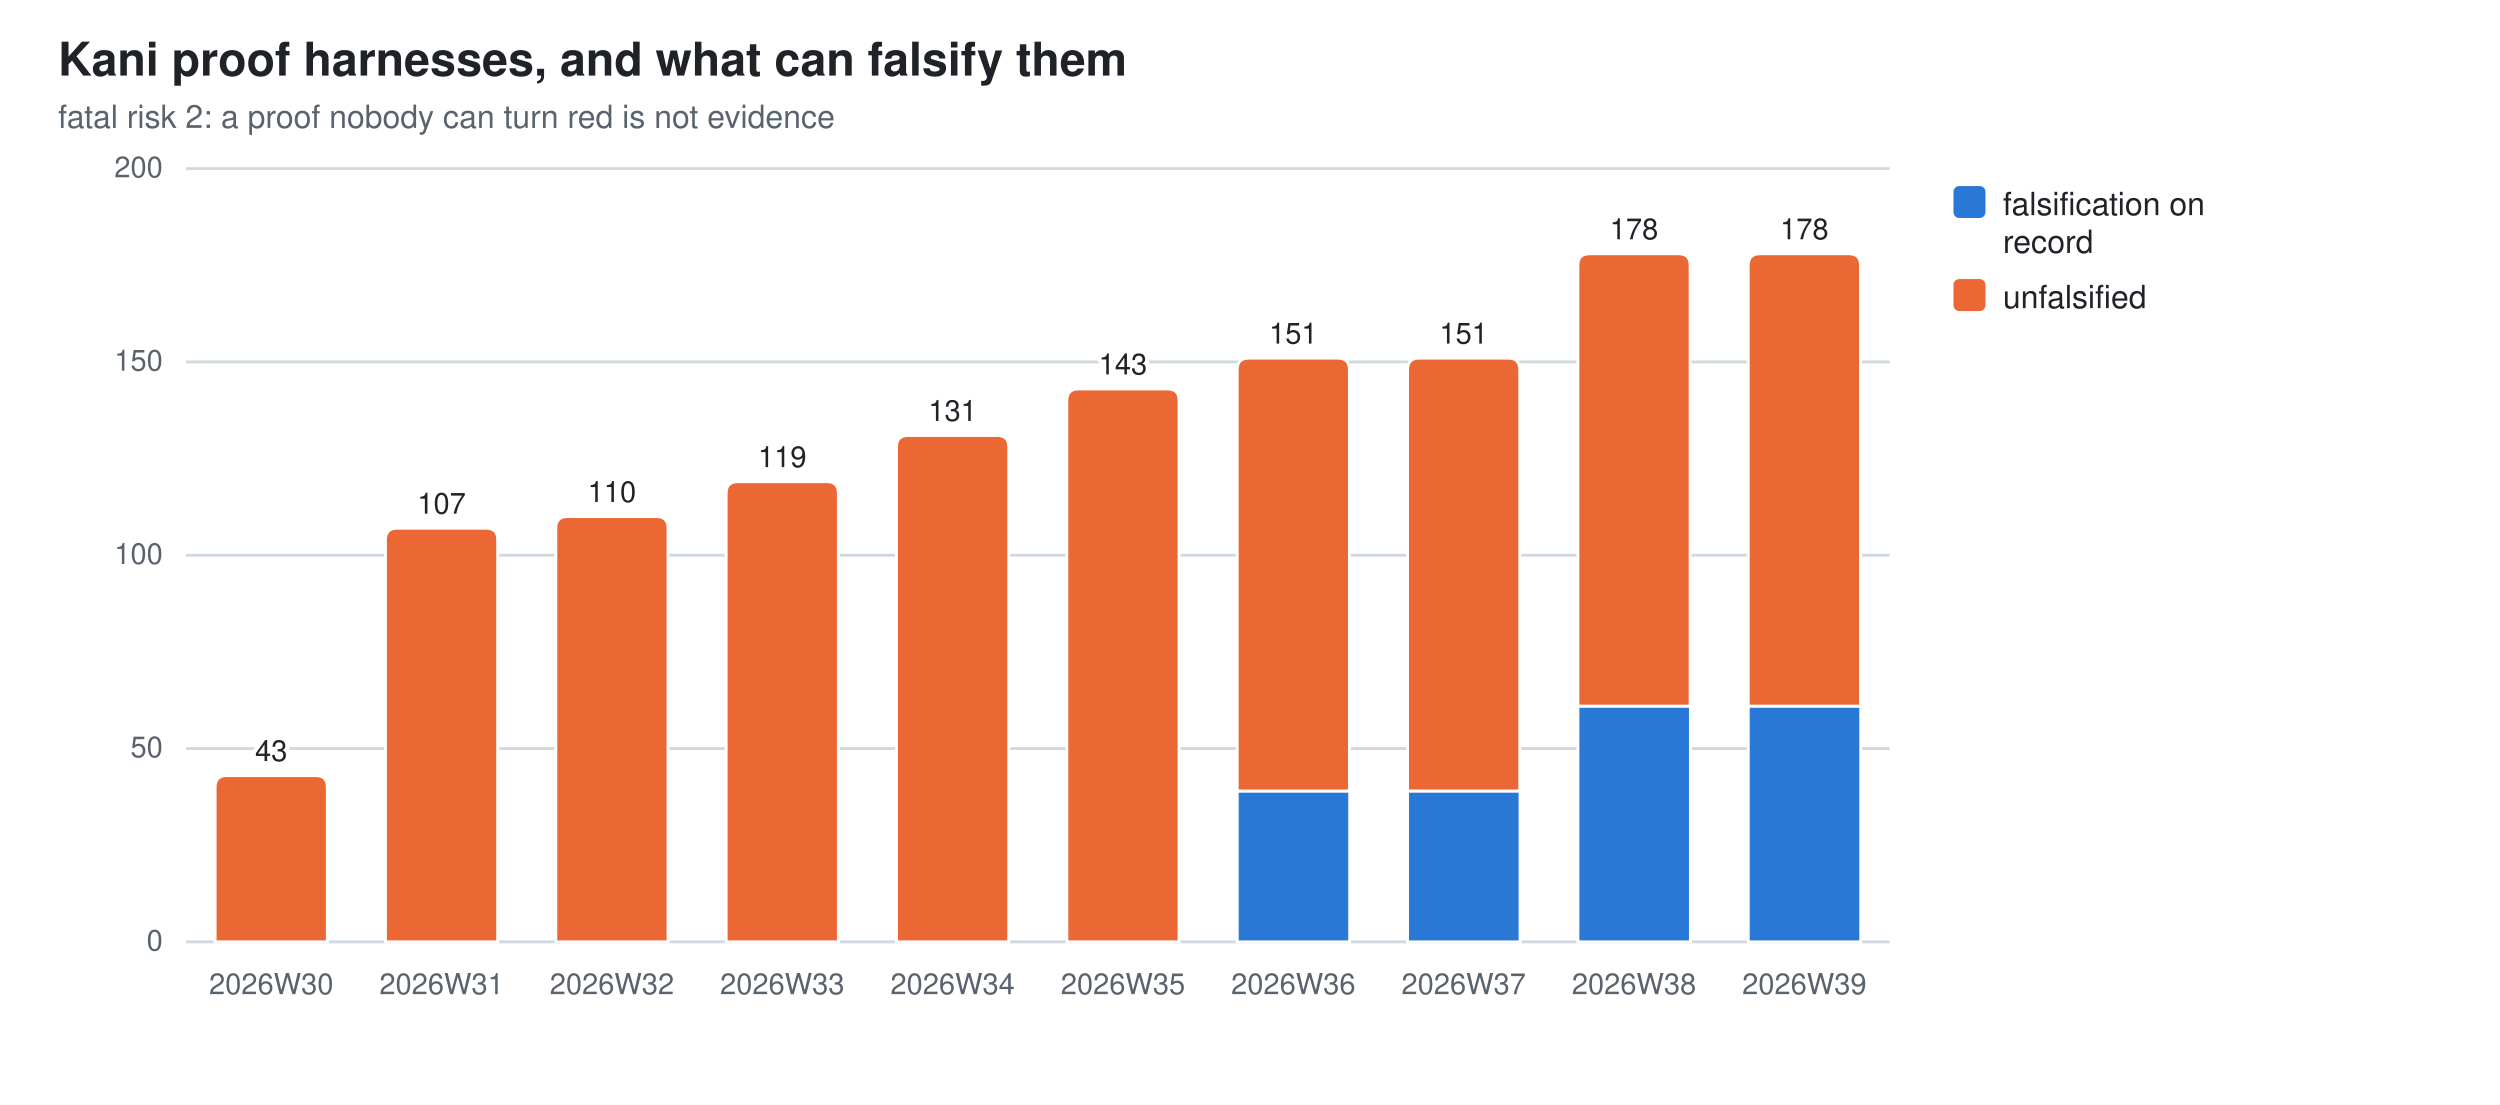
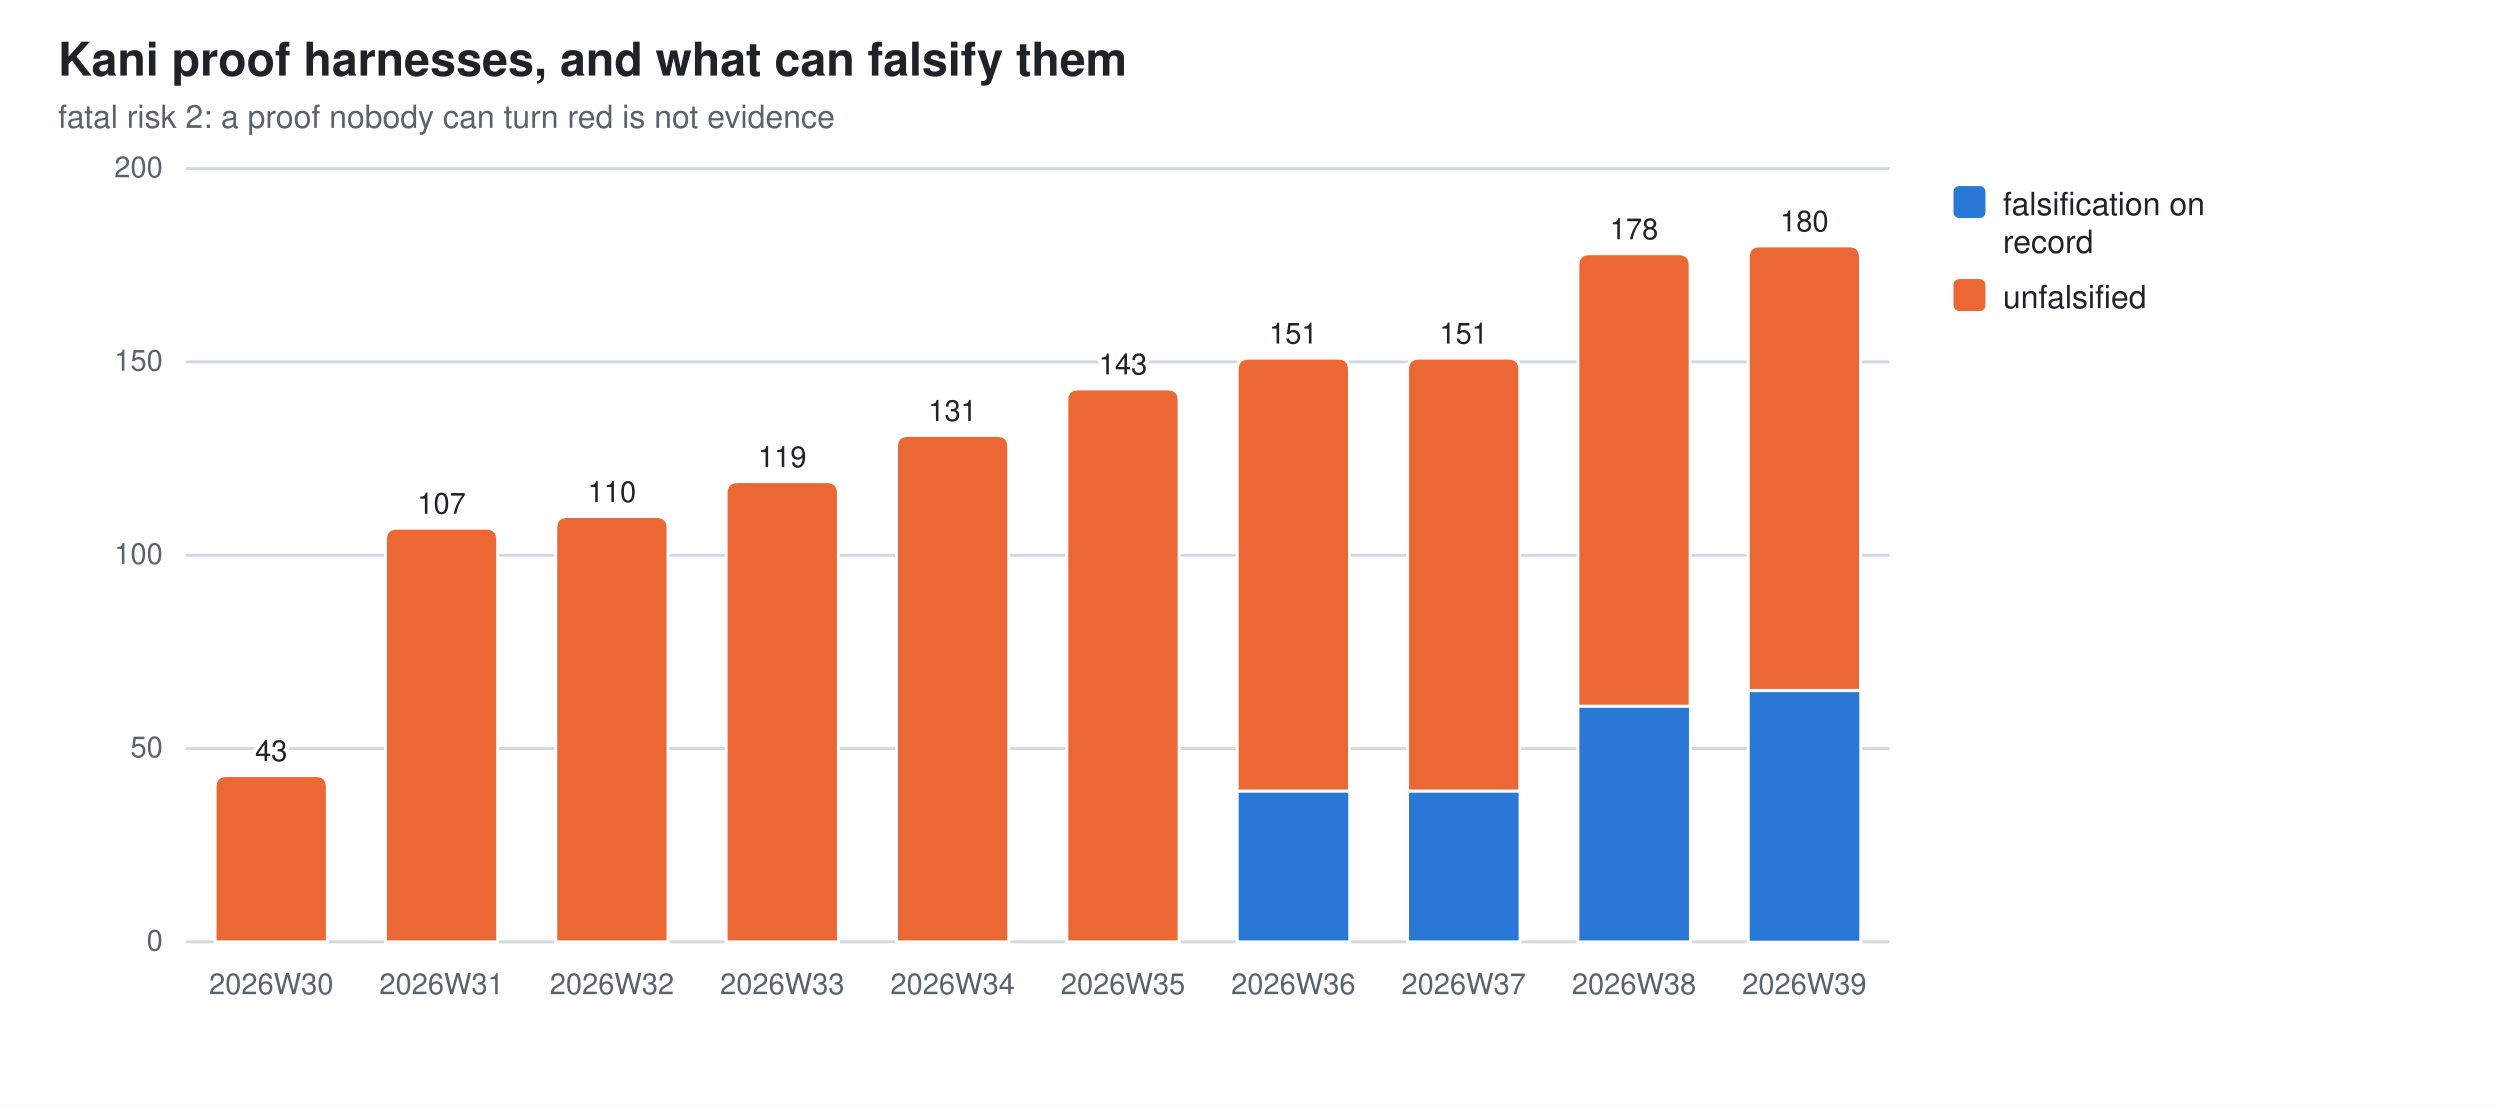
<svg xmlns="http://www.w3.org/2000/svg" width="860" height="380" viewBox="0 0 860 380" role="img" aria-label="Kani proof harnesses, and what can falsify them">
  <style>
  .bg{fill:#ffffff} .fg{fill:#1f2328} .mut{fill:#59636e} .grid{stroke:#d1d9e0}
  .seg{stroke:#ffffff;stroke-width:1}
  .val{paint-order:stroke;stroke:#ffffff;stroke-width:3px;stroke-linejoin:round}
  .s0{fill:#2a78d6}  .s1{fill:#eb6834}  .s2{fill:#1baf7a}  .s3{fill:#eda100}  .s4{fill:#e87ba4}  .s5{fill:#008300}  .s6{fill:#4a3aa7}  .s7{fill:#e34948}
  @media (prefers-color-scheme: dark){
    .bg{fill:#0d1117} .fg{fill:#e6edf3} .mut{fill:#9198a1} .grid{stroke:#30363d}
    .seg{stroke:#0d1117} .val{stroke:#0d1117} .s0{fill:#3987e5} .s1{fill:#d95926} .s2{fill:#199e70} .s3{fill:#c98500} .s4{fill:#d55181} .s5{fill:#008300} .s6{fill:#9085e9} .s7{fill:#e66767}}
  text{font-family:-apple-system,BlinkMacSystemFont,"Segoe UI",Helvetica,Arial,sans-serif}
</style>
  <rect class="bg" width="860" height="380" />
  <text class="fg" x="20" y="26" font-size="16" font-weight="600">Kani proof harnesses, and what can falsify them</text>
  <text class="mut" x="20" y="44" font-size="11">fatal risk 2: a proof nobody can turn red is not evidence</text>
  <line class="grid" x1="64" y1="324.0" x2="650.0" y2="324.0" stroke-width="1" />
  <text class="mut" x="56" y="327.0" font-size="10" text-anchor="end">0</text>
  <line class="grid" x1="64" y1="257.5" x2="650.0" y2="257.5" stroke-width="1" />
  <text class="mut" x="56" y="260.5" font-size="10" text-anchor="end">50</text>
  <line class="grid" x1="64" y1="191.0" x2="650.0" y2="191.0" stroke-width="1" />
  <text class="mut" x="56" y="194.0" font-size="10" text-anchor="end">100</text>
  <line class="grid" x1="64" y1="124.5" x2="650.0" y2="124.5" stroke-width="1" />
  <text class="mut" x="56" y="127.5" font-size="10" text-anchor="end">150</text>
  <line class="grid" x1="64" y1="58.0" x2="650.0" y2="58.0" stroke-width="1" />
  <text class="mut" x="56" y="61.0" font-size="10" text-anchor="end">200</text>
  <path class="seg s1" d="M74.0,324.0 V270.8 Q74.0,266.8 78.0,266.8 H108.6 Q112.6,266.8 112.6,270.8 V324.0 Z" />
  <text class="mut" x="93.3" y="342" font-size="10" text-anchor="middle">2026W30</text>
  <text class="fg val" x="93.3" y="261.8" font-size="10" text-anchor="middle">43</text>
  <path class="seg s1" d="M132.6,324.0 V185.7 Q132.6,181.7 136.6,181.7 H167.2 Q171.2,181.7 171.2,185.7 V324.0 Z" />
  <text class="mut" x="151.9" y="342" font-size="10" text-anchor="middle">2026W31</text>
  <text class="fg val" x="151.9" y="176.7" font-size="10" text-anchor="middle">107</text>
  <path class="seg s1" d="M191.2,324.0 V181.7 Q191.2,177.7 195.2,177.7 H225.8 Q229.8,177.7 229.8,181.7 V324.0 Z" />
  <text class="mut" x="210.5" y="342" font-size="10" text-anchor="middle">2026W32</text>
  <text class="fg val" x="210.5" y="172.7" font-size="10" text-anchor="middle">110</text>
  <path class="seg s1" d="M249.8,324.0 V169.7 Q249.8,165.7 253.8,165.7 H284.4 Q288.4,165.7 288.4,169.7 V324.0 Z" />
  <text class="mut" x="269.1" y="342" font-size="10" text-anchor="middle">2026W33</text>
  <text class="fg val" x="269.1" y="160.7" font-size="10" text-anchor="middle">119</text>
  <path class="seg s1" d="M308.4,324.0 V153.8 Q308.4,149.8 312.4,149.8 H343.0 Q347.0,149.8 347.0,153.8 V324.0 Z" />
  <text class="mut" x="327.7" y="342" font-size="10" text-anchor="middle">2026W34</text>
  <text class="fg val" x="327.7" y="144.8" font-size="10" text-anchor="middle">131</text>
  <path class="seg s1" d="M367.0,324.0 V137.8 Q367.0,133.8 371.0,133.8 H401.6 Q405.6,133.8 405.6,137.8 V324.0 Z" />
  <text class="mut" x="386.3" y="342" font-size="10" text-anchor="middle">2026W35</text>
  <text class="fg val" x="386.3" y="128.8" font-size="10" text-anchor="middle">143</text>
  <rect class="seg s0" x="425.6" y="272.1" width="38.7" height="51.9" />
  <path class="seg s1" d="M425.6,272.1 V127.2 Q425.6,123.2 429.6,123.2 H460.2 Q464.2,123.2 464.2,127.2 V272.1 Z" />
  <text class="mut" x="444.9" y="342" font-size="10" text-anchor="middle">2026W36</text>
  <text class="fg val" x="444.9" y="118.2" font-size="10" text-anchor="middle">151</text>
  <rect class="seg s0" x="484.2" y="272.1" width="38.7" height="51.9" />
  <path class="seg s1" d="M484.2,272.1 V127.2 Q484.2,123.2 488.2,123.2 H518.8 Q522.8,123.2 522.8,127.2 V272.1 Z" />
  <text class="mut" x="503.5" y="342" font-size="10" text-anchor="middle">2026W37</text>
  <text class="fg val" x="503.5" y="118.2" font-size="10" text-anchor="middle">151</text>
  <rect class="seg s0" x="542.8" y="242.9" width="38.7" height="81.1" />
  <path class="seg s1" d="M542.8,242.9 V91.3 Q542.8,87.3 546.8,87.3 H577.4 Q581.4,87.3 581.4,91.3 V242.9 Z" />
  <text class="mut" x="562.1" y="342" font-size="10" text-anchor="middle">2026W38</text>
  <text class="fg val" x="562.1" y="82.3" font-size="10" text-anchor="middle">178</text>
-   <rect class="seg s0" x="601.4" y="242.9" width="38.7" height="81.1" />
-   <path class="seg s1" d="M601.4,242.9 V91.3 Q601.4,87.3 605.4,87.3 H636.0 Q640.0,87.3 640.0,91.3 V242.9 Z" />
+   <rect class="seg s0" x="601.4" y="237.6" width="38.7" height="86.5" />
+   <path class="seg s1" d="M601.4,237.5 V88.6 Q601.4,84.6 605.4,84.6 H636.0 Q640.0,84.6 640.0,88.6 V237.5 Z" />
  <text class="mut" x="620.7" y="342" font-size="10" text-anchor="middle">2026W39</text>
-   <text class="fg val" x="620.7" y="82.3" font-size="10" text-anchor="middle">178</text>
+   <text class="fg val" x="620.7" y="79.6" font-size="10" text-anchor="middle">180</text>
  <rect class="s0" x="672" y="64" width="11" height="11" rx="2" />
  <text class="fg" y="74" font-size="11">
    <tspan x="689" dy="0">falsification on</tspan>
    <tspan x="689" dy="13">record</tspan>
  </text>
  <rect class="s1" x="672" y="96" width="11" height="11" rx="2" />
  <text class="fg" y="106" font-size="11">
    <tspan x="689" dy="0">unfalsified</tspan>
  </text>
</svg>
